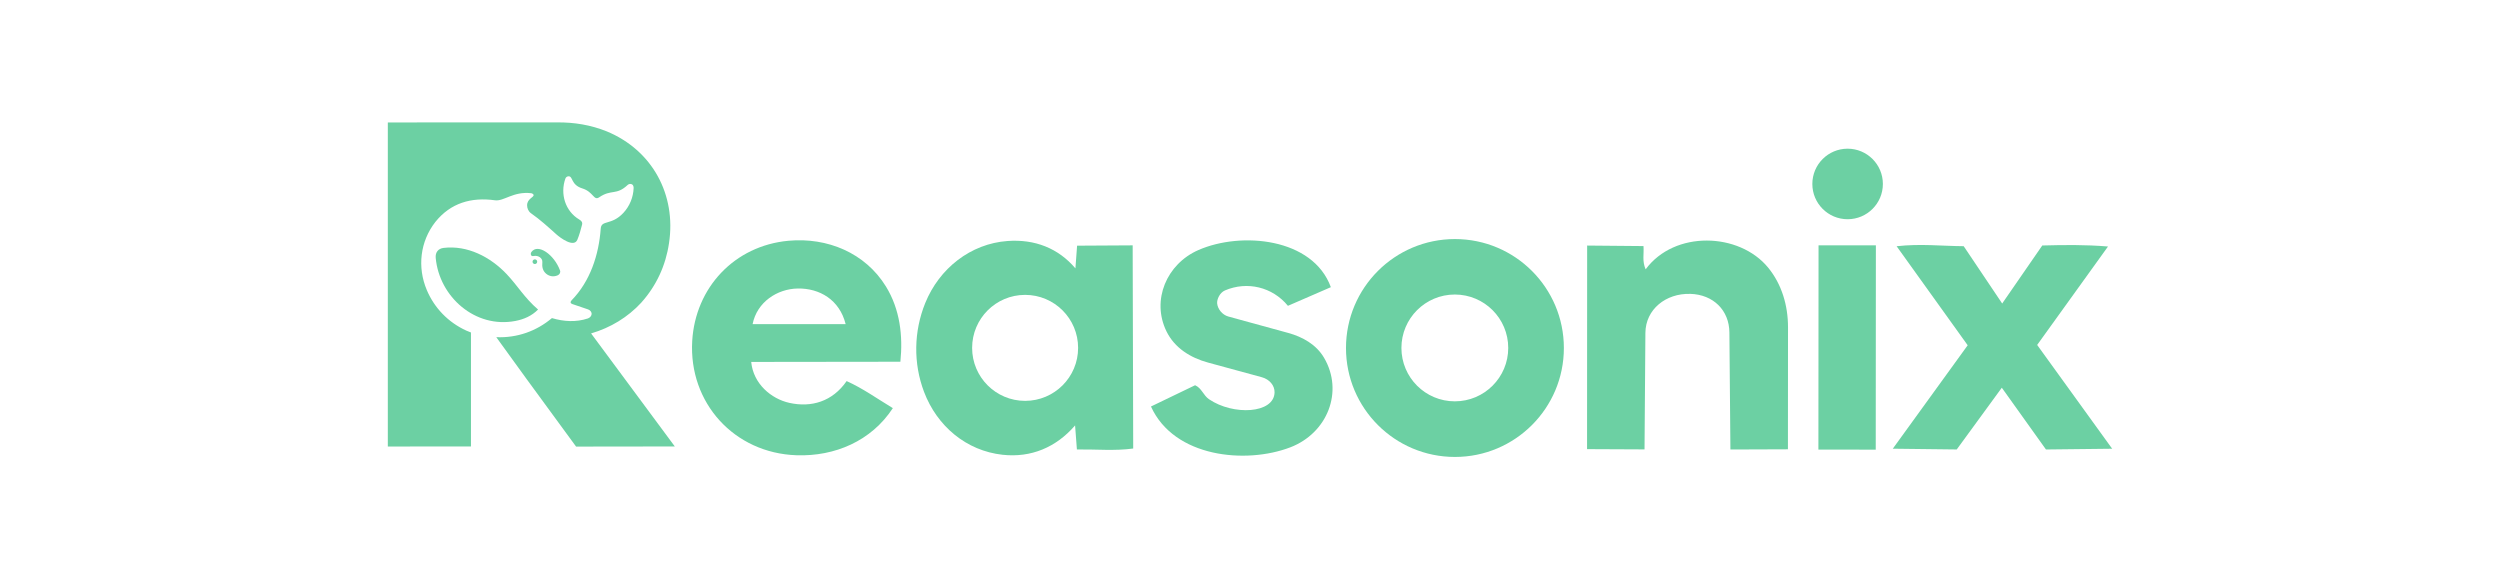
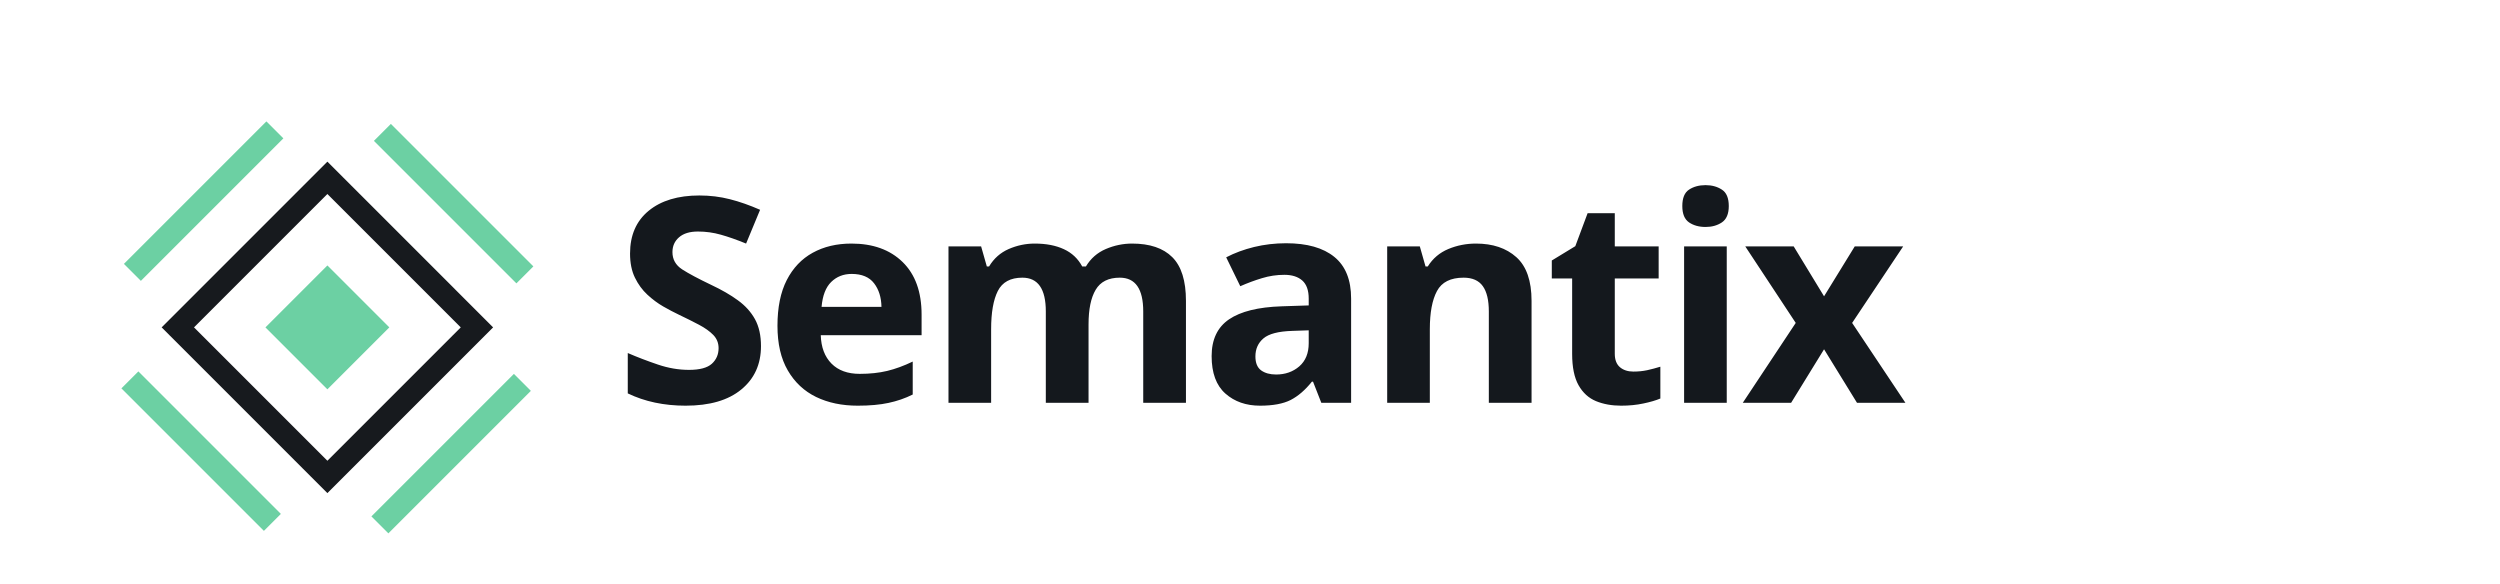
- <svg xmlns="http://www.w3.org/2000/svg" id="_图层_1" data-name="图层 1" viewBox="0 0 1692.66 392.25">
-   <defs>
-     <style>
-       .cls-1 {
-         fill: #6cd0a3;
-       }
-     </style>
-   </defs>
-   <path class="cls-1" d="M767.26,303.68c-12.37,1.71-24.96.46-38.13.63l-1.23-16.27c-12.87,14.9-29.84,21.97-49.07,19.87-24.58-2.69-44.41-19.38-53.2-42.6-7.32-19.32-6.99-40.86.81-60.12,9.5-23.46,30.72-40.21,55.73-42.02,18.41-1.33,34.33,4.84,45.96,18.54l1.13-15.37,37.63-.22.36,137.56ZM729.95,235.53c0-19.82-16.06-35.88-35.88-35.88s-35.88,16.06-35.88,35.88,16.06,35.88,35.88,35.88,35.88-16.06,35.88-35.88Z" />
-   <path class="cls-1" d="M573.23,258.02c11.08,4.99,20.6,11.87,31.28,18.31-14.54,22.26-39.3,32.78-65.14,31.91-42.29-1.42-73.12-35.5-70.7-77.31,2.1-36.29,28.66-64.56,65.17-67.92,26.31-2.42,52.01,8.19,66.02,30.99,9.52,15.5,11.55,33.39,9.76,50.92l-101,.13c1.4,14.77,13.51,25.01,25.92,27.74,14.72,3.24,29.02-.82,38.69-14.77ZM572.56,219.47c-4.12-16.52-17.68-24.4-32.5-24.13-13.74.25-27.5,9.07-30.5,24.11l63,.02Z" />
-   <path class="cls-1" d="M1058.84,235.62c0,40.74-33.02,73.76-73.76,73.76s-73.76-33.02-73.76-73.76,33.02-73.76,73.76-73.76,73.76,33.02,73.76,73.76ZM1021.17,235.57c0-19.97-16.19-36.16-36.16-36.16s-36.16,16.19-36.16,36.16,16.19,36.16,36.16,36.16,36.16-16.19,36.16-36.16Z" />
-   <path class="cls-1" d="M1144.36,198.98c-16.4-.48-30.2,10.42-30.32,26.41l-.59,78.88-38.91-.18.06-137.83,38.15.35c.41,5.66-1.03,9.97,1.45,15.75,19.54-26.51,63.34-25.07,82.95-1.16,9.2,11.23,13.46,25.62,13.45,40.38l-.06,82.62-38.94.14-.69-79.28c-.13-14.92-10.82-25.64-26.54-26.1Z" />
-   <path class="cls-1" d="M1430.09,303.82l-44.84.51-29.9-41.82-30.52,41.81-43.29-.52,50.71-70.03-48.12-67.06c16.29-1.81,30.31-.14,45.42-.02l26.06,38.81,27.14-39.29c14.85-.38,28.79-.61,44.5.69l-47.96,66.65,50.79,70.28Z" />
-   <path class="cls-1" d="M873.65,302.86c-30.01,11.52-78.69,6.96-94.37-27.63l29.88-14.4c4.49,1.96,5.5,6.8,9.44,9.49,16.43,11.17,43.99,9.75,44.36-4.61.12-4.72-3.46-8.89-8.58-10.29l-36.51-9.95c-11.77-3.21-22.59-9.81-28.13-21.2-10.25-21.06.12-45.53,21.63-54.96,29.01-12.72,77.53-8.27,89.7,25.13l-29.06,12.62c-10.47-12.8-27.66-16.84-42.64-10.42-3.51,1.5-5.54,6.03-5.28,8.81.35,3.7,3.39,7.71,7.59,8.86l40.46,11.09c9.77,2.68,19.02,7.82,24.29,16.77,13.52,22.96,2.31,51.05-22.78,60.69Z" />
-   <rect class="cls-1" x="1181.54" y="215.87" width="138.32" height="38.82" transform="translate(1014.48 1485.8) rotate(-89.96)" />
-   <circle class="cls-1" cx="1250.95" cy="124.55" r="23.88" />
-   <g>
-     <path class="cls-1" d="M369.75,185.3c2.09,1.76,4.98,2.41,7.95,1.06,1.18-.54,1.96-1.91,1.47-3.25-3.92-10.71-14.97-18.54-19.38-12.48-.54.74-.52,1.7-.11,2.29.32.47.97.57,1.82.4,2.68-.56,6.02,1.31,5.7,4.3-.33,3.12.3,5.79,2.56,7.69Z" />
-     <path class="cls-1" d="M434.28,204.78c10.12-11.32,16.46-25.01,18.67-40.07,5.04-32.93-11.31-63.01-42.11-75.75-10.83-4.35-21.95-6.2-33.76-6.09l-114.5.03v219.42s56.29-.04,56.29-.04v-77.17c-1.86-.69-3.15-1.27-3.15-1.27-12.24-5.59-21.6-15.29-26.74-27.44-6.56-15.51-4.54-32.9,5.78-46.12,10.28-12.84,24.31-16.92,40.41-14.67,5.95.83,12.3-6.15,24.4-4.81.81.09,1.63.7,1.71,1.18.28,1.65-4.4,2.54-4.4,7.05,0,1.9.85,4.1,2.65,5.36,6.17,4.33,11.51,9.19,17.1,14.22,2.72,2.44,11.93,9.31,14.27,3.72,1.37-3.26,2.27-6.68,3.18-10.15.45-1.72-.5-2.74-1.89-3.56-9.5-5.63-13.08-17.35-9.37-27.74.36-1,1.29-1.49,2.08-1.52,3.19-.14,1.49,5.78,9.38,8.21,7.49,2.31,7.71,8.53,11.35,6.05,8.48-5.78,11.54-1.05,19.41-8.46.81-.76,2.2-.82,3.04-.23.52.36.97,1.29.93,2.38-.23,6.26-2.67,12.24-6.95,16.84-8.09,8.69-14.89,4.53-15.33,10.62-1.29,17.86-7.13,35.69-19.81,48.66-.41.42-.65,1.01-.58,1.41.07.42.57.83,1.12,1.01l10.68,3.63c1.51.51,2.6,1.87,2.41,3.31-.17,1.26-1.17,2.37-2.61,2.85-7.84,2.59-16.26,2.14-24.24-.27-10.56,8.89-23.54,13.48-37.68,12.93l20.53,28.34,33.49,45.73,66.85-.09-56.68-76.53c13.19-3.89,24.78-10.87,34.07-20.94Z" />
-     <circle class="cls-1" cx="362.14" cy="177.19" r="1.58" />
-     <path class="cls-1" d="M300.31,167.85c-3.53.43-5.65,2.96-5.31,6.74,2.39,26.35,26.7,47.92,53.94,42.72,5.8-1.11,11.08-3.41,15.36-7.74-9.27-7.98-13.79-16.12-21.41-24.13-10.91-11.47-26.43-19.54-42.58-17.59Z" />
+ <svg xmlns="http://www.w3.org/2000/svg" viewBox="0 0 480 112" role="img" aria-label="Semantix">
+   <style>
+     .wm-text { fill: #14181d; }
+     .wm-ring { stroke: #171a1e; }
+     @media (prefers-color-scheme: dark) {
+       .wm-text { fill: #f1f5f2; }
+       .wm-ring { stroke: #f1f5f2; }
+     }
+   </style>
+   <g transform="translate(8 8) scale(0.1071429)">
+     <path d="M512 244 L780 512 L512 780 L244 512 Z" fill="none" stroke-width="41" class="wm-ring" stroke-linejoin="miter" />
+     <g stroke="#6cd0a3" stroke-width="43">
+       <path d="M610.56 162.56 L865.92 417.92" />
+       <path d="M861.44 610.56 L606.08 865.92" />
+       <path d="M413.44 861.44 L158.08 606.08" />
+       <path d="M162.56 413.44 L417.92 158.08" />
+     </g>
+     <path d="M512 401 L623 512 L512 623 L401 512 Z" fill="#6cd0a3" />
  </g>
+   <text class="wm-text" x="118" y="56" dominant-baseline="central" font-family="'Space Grotesk','Segoe UI Variable Display','Segoe UI',system-ui,sans-serif" font-size="55" font-weight="700" letter-spacing="-1.5">Semantix</text>
</svg>
